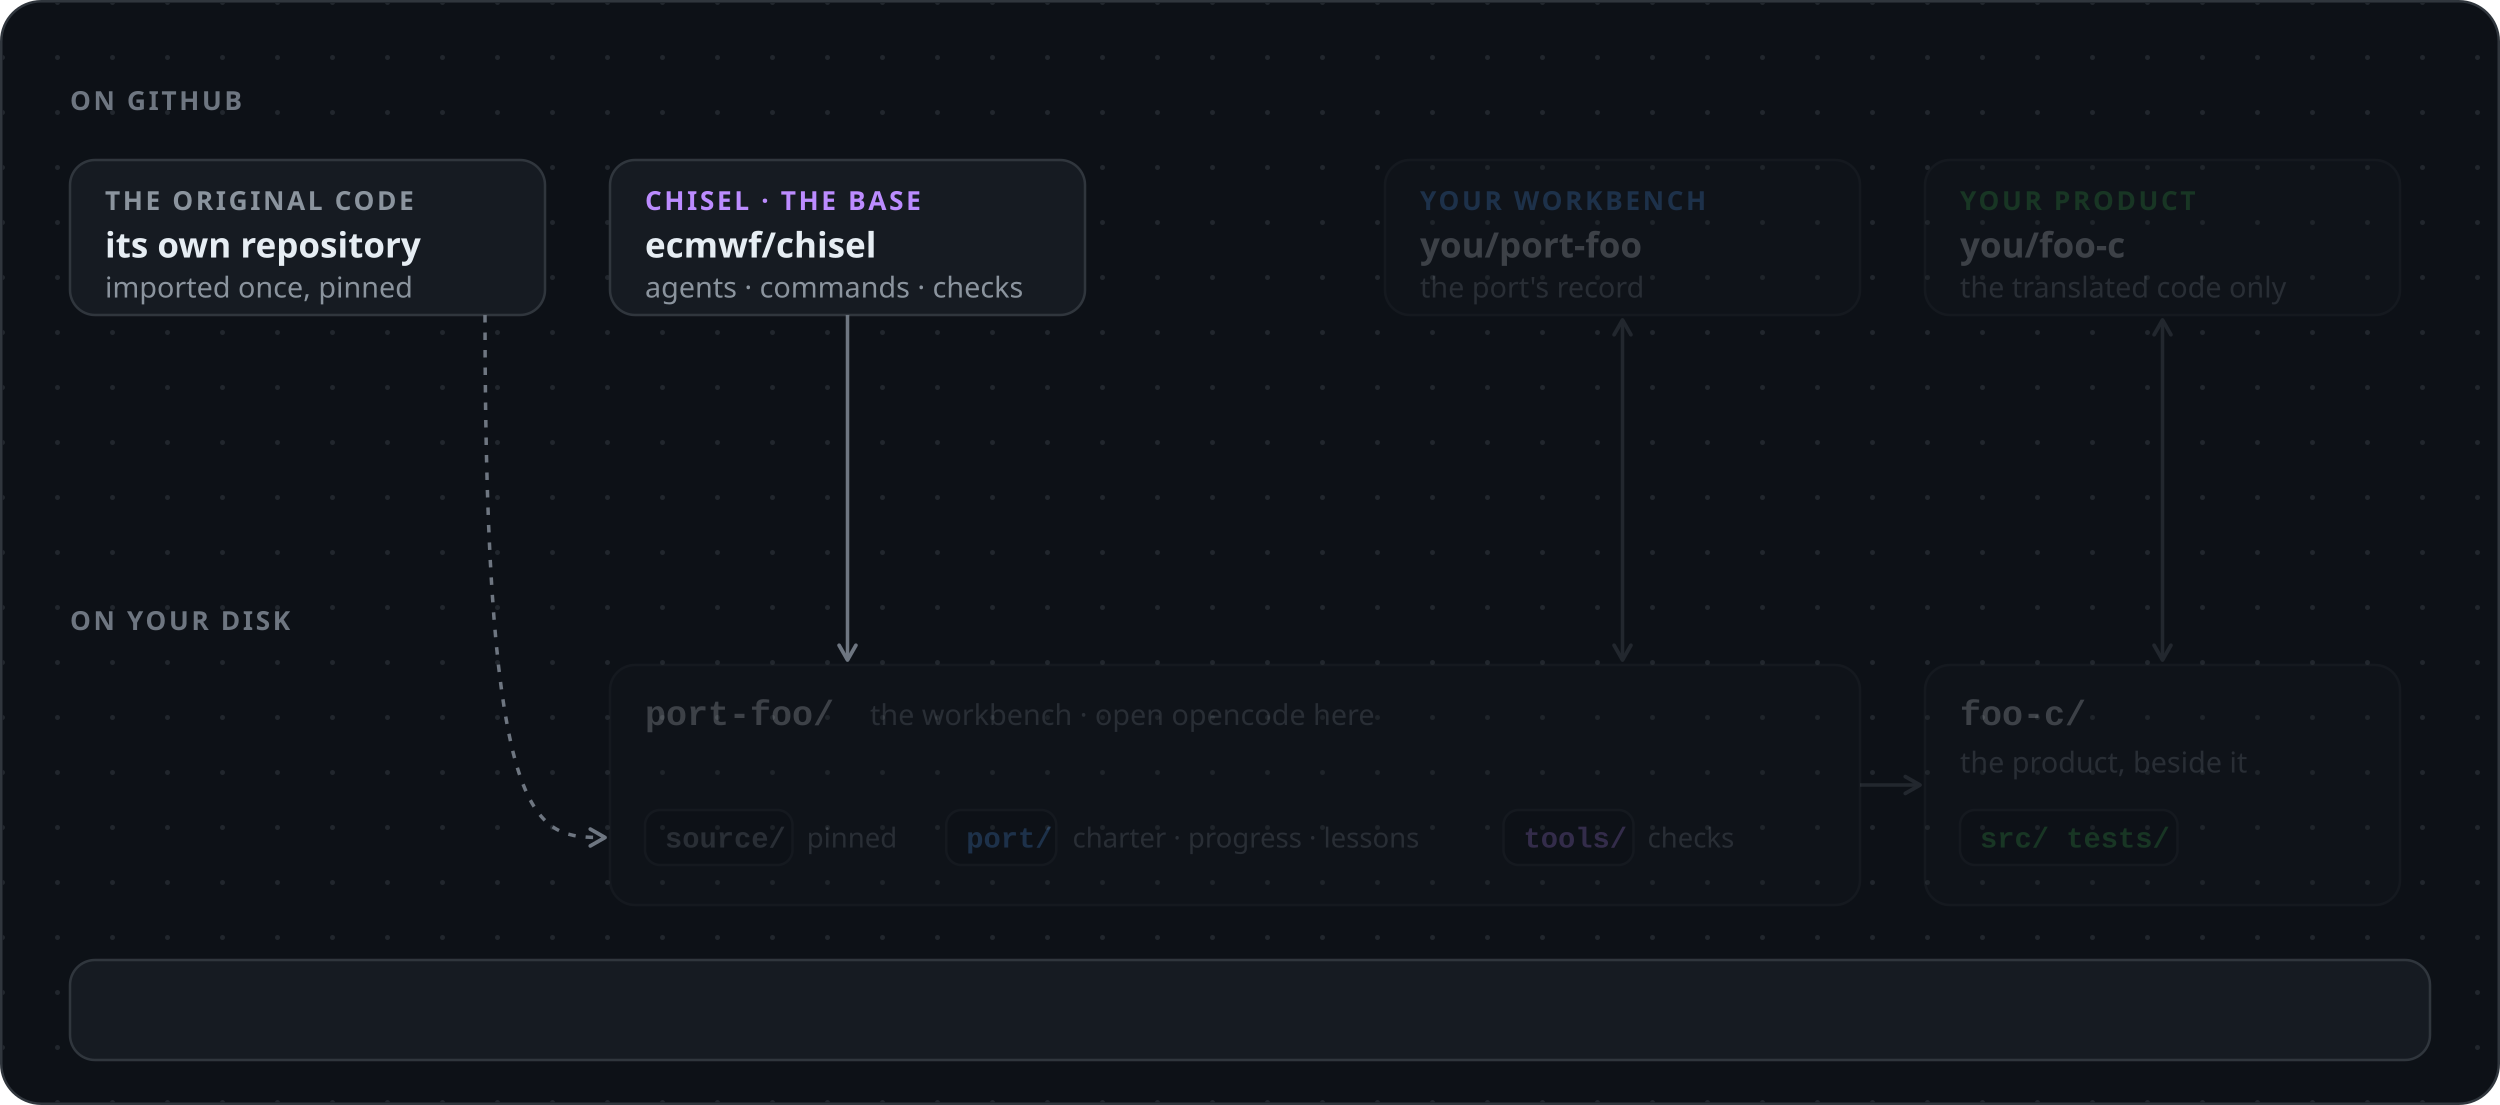
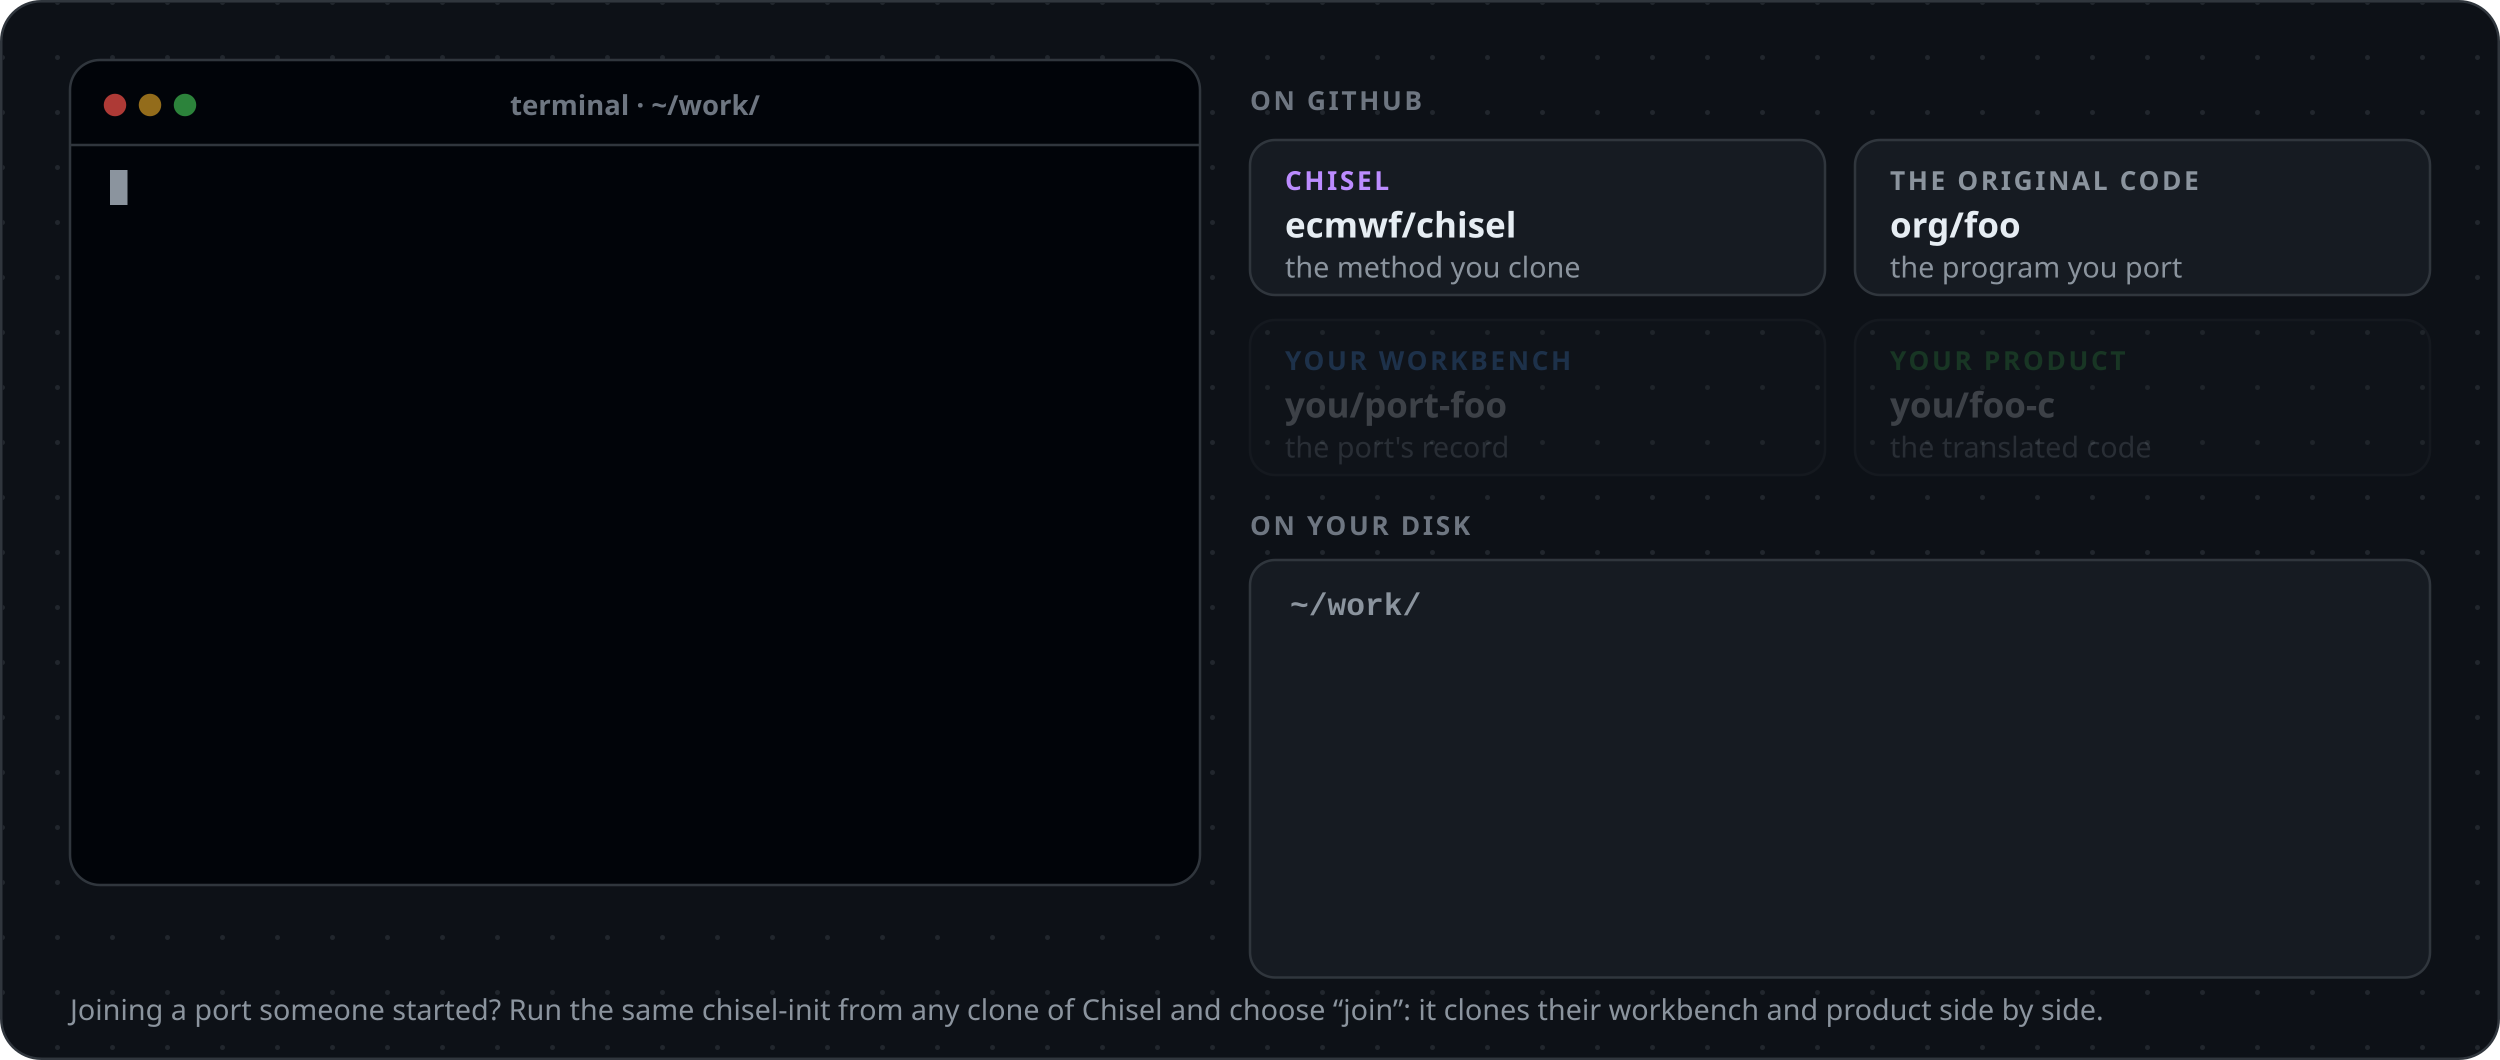
- <svg xmlns="http://www.w3.org/2000/svg" viewBox="0 0 1000 442" width="1000" height="442" role="img" aria-label="Three repositories, two folders: you clone Chisel as your port's folder; chisel-init turns it into your own workbench repository, keeping Chisel as upstream, imports the original code into source/ and creates a separate product repository checked out beside it">
+ <svg xmlns="http://www.w3.org/2000/svg" viewBox="0 0 1000 424" width="1000" height="424" role="img" aria-label="Setting up a port: git clone Chisel as port-foo, then python3 tools/chisel-init.py turns it into your workbench repo, imports the original code into source/foo/, creates your product repo and clones it as foo-c/ beside port-foo/, not inside it, and chooses the models; the first /port-sprint-start commits and pushes the setup">
  <defs>
    <filter id="glow" x="-60%" y="-60%" width="220%" height="220%">
      <feGaussianBlur stdDeviation="3" result="b" />
      <feMerge>
        <feMergeNode in="b" />
        <feMergeNode in="SourceGraphic" />
      </feMerge>
    </filter>
    <pattern id="dots" width="22" height="22" patternUnits="userSpaceOnUse">
      <circle cx="1" cy="1" r="1" fill="#21262d" />
    </pattern>
-     <marker id="tip" viewBox="0 0 10 10" refX="8" refY="5" markerWidth="6" markerHeight="6" orient="auto-start-reverse">
-       <path d="M1 1 L8 5 L1 9" fill="none" stroke="#6e7681" stroke-width="1.8" stroke-linecap="round" stroke-linejoin="round" />
-     </marker>
  </defs>
-   <rect x="0.5" y="0.5" width="999" height="441" rx="16" fill="#0d1117" stroke="#30363d" />
-   <rect x="1" y="1" width="998" height="440" rx="16" fill="url(#dots)" />
-   <text x="28" y="44" font-family="-apple-system, BlinkMacSystemFont, 'Segoe UI', 'Noto Sans', Helvetica, Arial, sans-serif" font-size="10.5" font-weight="700" fill="#6e7681" text-anchor="start" letter-spacing="0.1em">ON GITHUB</text>
-   <text x="28" y="252" font-family="-apple-system, BlinkMacSystemFont, 'Segoe UI', 'Noto Sans', Helvetica, Arial, sans-serif" font-size="10.5" font-weight="700" fill="#6e7681" text-anchor="start" letter-spacing="0.1em">ON YOUR DISK</text>
-   <rect x="28" y="64" width="190" height="62" rx="10" fill="#161b22" stroke="#30363d" />
-   <text x="42" y="84" font-family="-apple-system, BlinkMacSystemFont, 'Segoe UI', 'Noto Sans', Helvetica, Arial, sans-serif" font-size="10.5" font-weight="700" fill="#8b949e" text-anchor="start" letter-spacing="0.1em">THE ORIGINAL CODE</text>
-   <text x="42" y="103" font-family="-apple-system, BlinkMacSystemFont, 'Segoe UI', 'Noto Sans', Helvetica, Arial, sans-serif" font-size="14" font-weight="600" fill="#e6edf3" text-anchor="start">its own repository</text>
-   <text x="42" y="119" font-family="-apple-system, BlinkMacSystemFont, 'Segoe UI', 'Noto Sans', Helvetica, Arial, sans-serif" font-size="11.5" font-weight="400" fill="#8b949e" text-anchor="start">imported once, pinned</text>
-   <rect x="244" y="64" width="190" height="62" rx="10" fill="#161b22" stroke="#30363d" />
-   <text x="258" y="84" font-family="-apple-system, BlinkMacSystemFont, 'Segoe UI', 'Noto Sans', Helvetica, Arial, sans-serif" font-size="10.5" font-weight="700" fill="#bc8cff" text-anchor="start" letter-spacing="0.1em">CHISEL  ·  THE BASE</text>
-   <text x="258" y="103" font-family="-apple-system, BlinkMacSystemFont, 'Segoe UI', 'Noto Sans', Helvetica, Arial, sans-serif" font-size="14" font-weight="600" fill="#e6edf3" text-anchor="start">ecmwf/chisel</text>
-   <text x="258" y="119" font-family="-apple-system, BlinkMacSystemFont, 'Segoe UI', 'Noto Sans', Helvetica, Arial, sans-serif" font-size="11.5" font-weight="400" fill="#8b949e" text-anchor="start">agents · commands · checks</text>
+   <rect x="0.5" y="0.5" width="999" height="423" rx="16" fill="#0d1117" stroke="#30363d" />
+   <rect x="1" y="1" width="998" height="422" rx="16" fill="url(#dots)" />
+   <rect x="28" y="24" width="452" height="330" rx="12" fill="#010409" stroke="#30363d" />
+   <circle cx="46" cy="42" r="4.5" fill="#f85149" opacity="0.7" />
+   <circle cx="60" cy="42" r="4.5" fill="#d29922" opacity="0.7" />
+   <circle cx="74" cy="42" r="4.5" fill="#3fb950" opacity="0.7" />
+   <text x="254" y="46" font-family="-apple-system, BlinkMacSystemFont, 'Segoe UI', 'Noto Sans', Helvetica, Arial, sans-serif" font-size="11" font-weight="600" fill="#6e7681" text-anchor="middle">terminal  ·  ~/work/</text>
+   <line x1="28" y1="58" x2="480" y2="58" stroke="#30363d" />
+   <g opacity="0">
+     <animate attributeName="opacity" dur="19.5s" repeatCount="indefinite" calcMode="linear" keyTimes="0;0.031;0.044;0.944;0.956;1" values="0;0;1;1;0;0" />
+     <text x="44" y="80" font-family="ui-monospace, SFMono-Regular, 'SF Mono', Menlo, Consolas, 'Liberation Mono', 'DejaVu Sans Mono', monospace" font-size="12" font-weight="600" fill="#e6edf3" text-anchor="start" xml:space="preserve">$ git clone https://github.com/ecmwf/chisel.git port-foo</text>
+   </g>
+   <g opacity="0">
+     <animate attributeName="opacity" dur="19.5s" repeatCount="indefinite" calcMode="linear" keyTimes="0;0.133;0.146;0.944;0.956;1" values="0;0;1;1;0;0" />
+     <text x="44" y="103" font-family="ui-monospace, SFMono-Regular, 'SF Mono', Menlo, Consolas, 'Liberation Mono', 'DejaVu Sans Mono', monospace" font-size="12" font-weight="600" fill="#e6edf3" text-anchor="start" xml:space="preserve">$ cd port-foo</text>
+   </g>
+   <g opacity="0">
+     <animate attributeName="opacity" dur="19.5s" repeatCount="indefinite" calcMode="linear" keyTimes="0;0.174;0.187;0.944;0.956;1" values="0;0;1;1;0;0" />
+     <text x="44" y="126" font-family="ui-monospace, SFMono-Regular, 'SF Mono', Menlo, Consolas, 'Liberation Mono', 'DejaVu Sans Mono', monospace" font-size="12" font-weight="600" fill="#e6edf3" text-anchor="start" xml:space="preserve">$ python3 tools/chisel-init.py</text>
+   </g>
+   <g opacity="0">
+     <animate attributeName="opacity" dur="19.5s" repeatCount="indefinite" calcMode="linear" keyTimes="0;0.226;0.238;0.944;0.956;1" values="0;0;1;1;0;0" />
+     <text x="44" y="149" font-family="ui-monospace, SFMono-Regular, 'SF Mono', Menlo, Consolas, 'Liberation Mono', 'DejaVu Sans Mono', monospace" font-size="12" font-weight="500" fill="#58a6ff" text-anchor="start" xml:space="preserve">  ✓ your workbench repo: you/port-foo</text>
+     <text x="466" y="149" font-family="ui-monospace, SFMono-Regular, 'SF Mono', Menlo, Consolas, 'Liberation Mono', 'DejaVu Sans Mono', monospace" font-size="11" font-weight="400" fill="#6e7681" text-anchor="end">new-instance.sh</text>
+   </g>
+   <g opacity="0">
+     <animate attributeName="opacity" dur="19.5s" repeatCount="indefinite" calcMode="linear" keyTimes="0;0.328;0.341;0.944;0.956;1" values="0;0;1;1;0;0" />
+     <text x="44" y="172" font-family="ui-monospace, SFMono-Regular, 'SF Mono', Menlo, Consolas, 'Liberation Mono', 'DejaVu Sans Mono', monospace" font-size="12" font-weight="500" fill="#8b949e" text-anchor="start" xml:space="preserve">  ✓ the original code → source/foo/</text>
+     <text x="466" y="172" font-family="ui-monospace, SFMono-Regular, 'SF Mono', Menlo, Consolas, 'Liberation Mono', 'DejaVu Sans Mono', monospace" font-size="11" font-weight="400" fill="#6e7681" text-anchor="end">import-source.sh</text>
+   </g>
+   <g opacity="0">
+     <animate attributeName="opacity" dur="19.5s" repeatCount="indefinite" calcMode="linear" keyTimes="0;0.431;0.444;0.944;0.956;1" values="0;0;1;1;0;0" />
+     <text x="44" y="195" font-family="ui-monospace, SFMono-Regular, 'SF Mono', Menlo, Consolas, 'Liberation Mono', 'DejaVu Sans Mono', monospace" font-size="12" font-weight="500" fill="#3fb950" text-anchor="start" xml:space="preserve">  ✓ your product repo: you/foo-c</text>
+     <text x="466" y="195" font-family="ui-monospace, SFMono-Regular, 'SF Mono', Menlo, Consolas, 'Liberation Mono', 'DejaVu Sans Mono', monospace" font-size="11" font-weight="400" fill="#6e7681" text-anchor="end">new-product.sh</text>
+   </g>
+   <g opacity="0">
+     <animate attributeName="opacity" dur="19.5s" repeatCount="indefinite" calcMode="linear" keyTimes="0;0.431;0.444;0.944;0.956;1" values="0;0;1;1;0;0" />
+     <text x="44" y="218" font-family="ui-monospace, SFMono-Regular, 'SF Mono', Menlo, Consolas, 'Liberation Mono', 'DejaVu Sans Mono', monospace" font-size="12" font-weight="500" fill="#3fb950" text-anchor="start" xml:space="preserve">    cloned as ../foo-c/, beside port-foo/</text>
+   </g>
+   <g opacity="0">
+     <animate attributeName="opacity" dur="19.5s" repeatCount="indefinite" calcMode="linear" keyTimes="0;0.533;0.546;0.944;0.956;1" values="0;0;1;1;0;0" />
+     <text x="44" y="241" font-family="ui-monospace, SFMono-Regular, 'SF Mono', Menlo, Consolas, 'Liberation Mono', 'DejaVu Sans Mono', monospace" font-size="12" font-weight="500" fill="#8b949e" text-anchor="start" xml:space="preserve">  ✓ a model for each agent</text>
+   </g>
+   <g opacity="0">
+     <animate attributeName="opacity" dur="19.5s" repeatCount="indefinite" calcMode="linear" keyTimes="0;0.605;0.618;0.944;0.956;1" values="0;0;1;1;0;0" />
+     <text x="44" y="264" font-family="ui-monospace, SFMono-Regular, 'SF Mono', Menlo, Consolas, 'Liberation Mono', 'DejaVu Sans Mono', monospace" font-size="12" font-weight="600" fill="#e6edf3" text-anchor="start" xml:space="preserve">$ opencode</text>
+   </g>
+   <g opacity="0">
+     <animate attributeName="opacity" dur="19.5s" repeatCount="indefinite" calcMode="linear" keyTimes="0;0.656;0.669;0.944;0.956;1" values="0;0;1;1;0;0" />
+     <text x="44" y="287" font-family="ui-monospace, SFMono-Regular, 'SF Mono', Menlo, Consolas, 'Liberation Mono', 'DejaVu Sans Mono', monospace" font-size="12" font-weight="600" fill="#f0883e" text-anchor="start" xml:space="preserve">&gt; /port-sprint-start</text>
+   </g>
+   <g opacity="0">
+     <animate attributeName="opacity" dur="19.5s" repeatCount="indefinite" calcMode="linear" keyTimes="0;0.708;0.721;0.944;0.956;1" values="0;0;1;1;0;0" />
+     <text x="44" y="310" font-family="ui-monospace, SFMono-Regular, 'SF Mono', Menlo, Consolas, 'Liberation Mono', 'DejaVu Sans Mono', monospace" font-size="12" font-weight="500" fill="#58a6ff" text-anchor="start" xml:space="preserve">  ✓ commits and pushes the setup to you/port-foo</text>
+   </g>
+   <rect x="44" y="68" width="7" height="14" fill="#8b949e">
+     <animate attributeName="y" dur="19.5s" repeatCount="indefinite" calcMode="discrete" keyTimes="0;0.031;0.133;0.174;0.226;0.328;0.431;0.533;0.605;0.656;0.708;0.964" values="68;91;114;137;160;183;229;252;275;298;321;68" />
+     <animate attributeName="opacity" dur="19.5s" repeatCount="indefinite" calcMode="discrete" keyTimes="0;0.026;0.051;0.077;0.103;0.128;0.154;0.179;0.205;0.231;0.256;0.282;0.308;0.333;0.359;0.385;0.41;0.436;0.462;0.487;0.513;0.538;0.564;0.59;0.615;0.641;0.667;0.692;0.718;0.744;0.769;0.795;0.821;0.846;0.872;0.897;0.923;0.949;0.974" values="1;0;1;0;1;0;1;0;1;0;1;0;1;0;1;0;1;0;1;0;1;0;1;0;1;0;1;0;1;0;1;0;1;0;1;0;1;0;1" />
+   </rect>
+   <text x="500" y="44" font-family="-apple-system, BlinkMacSystemFont, 'Segoe UI', 'Noto Sans', Helvetica, Arial, sans-serif" font-size="10.5" font-weight="700" fill="#6e7681" text-anchor="start" letter-spacing="0.1em">ON GITHUB</text>
+   <rect x="500" y="56" width="230" height="62" rx="10" fill="#161b22" stroke="#30363d" />
+   <text x="514" y="76" font-family="-apple-system, BlinkMacSystemFont, 'Segoe UI', 'Noto Sans', Helvetica, Arial, sans-serif" font-size="10.5" font-weight="700" fill="#bc8cff" text-anchor="start" letter-spacing="0.1em">CHISEL</text>
+   <text x="514" y="95" font-family="-apple-system, BlinkMacSystemFont, 'Segoe UI', 'Noto Sans', Helvetica, Arial, sans-serif" font-size="14" font-weight="600" fill="#e6edf3" text-anchor="start">ecmwf/chisel</text>
+   <text x="514" y="111" font-family="-apple-system, BlinkMacSystemFont, 'Segoe UI', 'Noto Sans', Helvetica, Arial, sans-serif" font-size="11.5" font-weight="400" fill="#8b949e" text-anchor="start">the method you clone</text>
+   <rect x="742" y="56" width="230" height="62" rx="10" fill="#161b22" stroke="#30363d" />
+   <text x="756" y="76" font-family="-apple-system, BlinkMacSystemFont, 'Segoe UI', 'Noto Sans', Helvetica, Arial, sans-serif" font-size="10.5" font-weight="700" fill="#8b949e" text-anchor="start" letter-spacing="0.1em">THE ORIGINAL CODE</text>
+   <text x="756" y="95" font-family="-apple-system, BlinkMacSystemFont, 'Segoe UI', 'Noto Sans', Helvetica, Arial, sans-serif" font-size="14" font-weight="600" fill="#e6edf3" text-anchor="start">org/foo</text>
+   <text x="756" y="111" font-family="-apple-system, BlinkMacSystemFont, 'Segoe UI', 'Noto Sans', Helvetica, Arial, sans-serif" font-size="11.5" font-weight="400" fill="#8b949e" text-anchor="start">the program you port</text>
  <g opacity="0.22">
-     <animate attributeName="opacity" dur="16s" repeatCount="indefinite" calcMode="linear" keyTimes="0;0.263;0.281;0.956;0.981;1" values="0.22;0.22;1;1;0.22;0.22" />
-     <rect x="554" y="64" width="190" height="62" rx="10" fill="#161b22" stroke="#30363d" />
-     <text x="568" y="84" font-family="-apple-system, BlinkMacSystemFont, 'Segoe UI', 'Noto Sans', Helvetica, Arial, sans-serif" font-size="10.5" font-weight="700" fill="#58a6ff" text-anchor="start" letter-spacing="0.1em">YOUR WORKBENCH</text>
-     <text x="568" y="103" font-family="-apple-system, BlinkMacSystemFont, 'Segoe UI', 'Noto Sans', Helvetica, Arial, sans-serif" font-size="14" font-weight="600" fill="#e6edf3" text-anchor="start">you/port-foo</text>
-     <text x="568" y="119" font-family="-apple-system, BlinkMacSystemFont, 'Segoe UI', 'Noto Sans', Helvetica, Arial, sans-serif" font-size="11.5" font-weight="400" fill="#8b949e" text-anchor="start">the port's record</text>
+     <animate attributeName="opacity" dur="19.5s" repeatCount="indefinite" calcMode="linear" keyTimes="0;0.226;0.241;0.944;0.964;1" values="0.22;0.22;1;1;0.22;0.22" />
+     <rect x="500" y="128" width="230" height="62" rx="10" fill="#161b22" stroke="#30363d" />
+     <text x="514" y="148" font-family="-apple-system, BlinkMacSystemFont, 'Segoe UI', 'Noto Sans', Helvetica, Arial, sans-serif" font-size="10.5" font-weight="700" fill="#58a6ff" text-anchor="start" letter-spacing="0.1em">YOUR WORKBENCH</text>
+     <text x="514" y="167" font-family="-apple-system, BlinkMacSystemFont, 'Segoe UI', 'Noto Sans', Helvetica, Arial, sans-serif" font-size="14" font-weight="600" fill="#e6edf3" text-anchor="start">you/port-foo</text>
+     <text x="514" y="183" font-family="-apple-system, BlinkMacSystemFont, 'Segoe UI', 'Noto Sans', Helvetica, Arial, sans-serif" font-size="11.5" font-weight="400" fill="#8b949e" text-anchor="start">the port's record</text>
  </g>
  <g opacity="0.22">
-     <animate attributeName="opacity" dur="16s" repeatCount="indefinite" calcMode="linear" keyTimes="0;0.537;0.556;0.956;0.981;1" values="0.22;0.22;1;1;0.22;0.22" />
-     <rect x="770" y="64" width="190" height="62" rx="10" fill="#161b22" stroke="#30363d" />
-     <text x="784" y="84" font-family="-apple-system, BlinkMacSystemFont, 'Segoe UI', 'Noto Sans', Helvetica, Arial, sans-serif" font-size="10.5" font-weight="700" fill="#3fb950" text-anchor="start" letter-spacing="0.1em">YOUR PRODUCT</text>
-     <text x="784" y="103" font-family="-apple-system, BlinkMacSystemFont, 'Segoe UI', 'Noto Sans', Helvetica, Arial, sans-serif" font-size="14" font-weight="600" fill="#e6edf3" text-anchor="start">you/foo-c</text>
-     <text x="784" y="119" font-family="-apple-system, BlinkMacSystemFont, 'Segoe UI', 'Noto Sans', Helvetica, Arial, sans-serif" font-size="11.5" font-weight="400" fill="#8b949e" text-anchor="start">the translated code only</text>
+     <animate attributeName="opacity" dur="19.5s" repeatCount="indefinite" calcMode="linear" keyTimes="0;0.431;0.446;0.944;0.964;1" values="0.22;0.22;1;1;0.22;0.22" />
+     <rect x="742" y="128" width="230" height="62" rx="10" fill="#161b22" stroke="#30363d" />
+     <text x="756" y="148" font-family="-apple-system, BlinkMacSystemFont, 'Segoe UI', 'Noto Sans', Helvetica, Arial, sans-serif" font-size="10.5" font-weight="700" fill="#3fb950" text-anchor="start" letter-spacing="0.1em">YOUR PRODUCT</text>
+     <text x="756" y="167" font-family="-apple-system, BlinkMacSystemFont, 'Segoe UI', 'Noto Sans', Helvetica, Arial, sans-serif" font-size="14" font-weight="600" fill="#e6edf3" text-anchor="start">you/foo-c</text>
+     <text x="756" y="183" font-family="-apple-system, BlinkMacSystemFont, 'Segoe UI', 'Noto Sans', Helvetica, Arial, sans-serif" font-size="11.5" font-weight="400" fill="#8b949e" text-anchor="start">the translated code</text>
  </g>
-   <g opacity="0.22">
-     <animate attributeName="opacity" dur="16s" repeatCount="indefinite" calcMode="linear" keyTimes="0;0.1;0.119;0.956;0.981;1" values="0.22;0.22;1;1;0.22;0.22" />
-     <rect x="244" y="266" width="500" height="96" rx="10" fill="#161b22" stroke="#30363d" />
-     <text x="258" y="290" font-family="ui-monospace, SFMono-Regular, 'SF Mono', Menlo, Consolas, 'Liberation Mono', 'DejaVu Sans Mono', monospace" font-size="14" font-weight="700" fill="#e6edf3" text-anchor="start">port-foo/</text>
-     <text x="348" y="290" font-family="-apple-system, BlinkMacSystemFont, 'Segoe UI', 'Noto Sans', Helvetica, Arial, sans-serif" font-size="11.5" font-weight="400" fill="#8b949e" text-anchor="start">the workbench  ·  open opencode here</text>
-     <rect x="258" y="324" width="59" height="22" rx="6" fill="#0d1117" stroke="#30363d" />
-     <text x="266" y="339" font-family="ui-monospace, SFMono-Regular, 'SF Mono', Menlo, Consolas, 'Liberation Mono', 'DejaVu Sans Mono', monospace" font-size="11.5" font-weight="700" fill="#8b949e" text-anchor="start">source/</text>
-     <text x="322.7" y="339" font-family="-apple-system, BlinkMacSystemFont, 'Segoe UI', 'Noto Sans', Helvetica, Arial, sans-serif" font-size="11" font-weight="400" fill="#8b949e" text-anchor="start">pinned</text>
-     <rect x="378.5" y="324" width="44" height="22" rx="6" fill="#0d1117" stroke="#30363d" />
-     <text x="386.5" y="339" font-family="ui-monospace, SFMono-Regular, 'SF Mono', Menlo, Consolas, 'Liberation Mono', 'DejaVu Sans Mono', monospace" font-size="11.5" font-weight="700" fill="#58a6ff" text-anchor="start">port/</text>
-     <text x="429" y="339" font-family="-apple-system, BlinkMacSystemFont, 'Segoe UI', 'Noto Sans', Helvetica, Arial, sans-serif" font-size="11" font-weight="400" fill="#8b949e" text-anchor="start">charter · progress · lessons</text>
-     <rect x="601.4" y="324" width="52" height="22" rx="6" fill="#0d1117" stroke="#30363d" />
-     <text x="609.4" y="339" font-family="ui-monospace, SFMono-Regular, 'SF Mono', Menlo, Consolas, 'Liberation Mono', 'DejaVu Sans Mono', monospace" font-size="11.5" font-weight="700" fill="#bc8cff" text-anchor="start">tools/</text>
-     <text x="659" y="339" font-family="-apple-system, BlinkMacSystemFont, 'Segoe UI', 'Noto Sans', Helvetica, Arial, sans-serif" font-size="11" font-weight="400" fill="#8b949e" text-anchor="start">checks</text>
+   <rect x="500" y="128" width="230" height="62" rx="10" fill="#58a6ff" fill-opacity="0.07" stroke="#58a6ff" stroke-width="1.6" filter="url(#glow)" opacity="0">
+     <animate attributeName="opacity" dur="19.5s" repeatCount="indefinite" calcMode="linear" keyTimes="0;0.226;0.238;0.297;0.31;1" values="0;0;1;1;0;0" />
+   </rect>
+   <rect x="742" y="56" width="230" height="62" rx="10" fill="#8b949e" fill-opacity="0.07" stroke="#8b949e" stroke-width="1.6" filter="url(#glow)" opacity="0">
+     <animate attributeName="opacity" dur="19.5s" repeatCount="indefinite" calcMode="linear" keyTimes="0;0.328;0.341;0.4;0.413;1" values="0;0;1;1;0;0" />
+   </rect>
+   <rect x="742" y="128" width="230" height="62" rx="10" fill="#3fb950" fill-opacity="0.07" stroke="#3fb950" stroke-width="1.6" filter="url(#glow)" opacity="0">
+     <animate attributeName="opacity" dur="19.5s" repeatCount="indefinite" calcMode="linear" keyTimes="0;0.431;0.444;0.513;0.526;1" values="0;0;1;1;0;0" />
+   </rect>
+   <rect x="500" y="128" width="230" height="62" rx="10" fill="#58a6ff" fill-opacity="0.07" stroke="#58a6ff" stroke-width="1.6" filter="url(#glow)" opacity="0">
+     <animate attributeName="opacity" dur="19.5s" repeatCount="indefinite" calcMode="linear" keyTimes="0;0.708;0.721;0.79;0.803;1" values="0;0;1;1;0;0" />
+   </rect>
+   <g opacity="0">
+     <animate attributeName="opacity" dur="19.5s" repeatCount="indefinite" calcMode="linear" keyTimes="0;0.708;0.721;0.944;0.956;1" values="0;0;1;1;0;0" />
+     <rect x="609.6" y="152" width="108" height="20" rx="10" fill="#0d1117" stroke="#58a6ff" />
+     <text x="663.8" y="166" font-family="-apple-system, BlinkMacSystemFont, 'Segoe UI', 'Noto Sans', Helvetica, Arial, sans-serif" font-size="11" font-weight="700" fill="#58a6ff" text-anchor="middle">✓ setup pushed</text>
  </g>
-   <g opacity="0.22">
-     <animate attributeName="opacity" dur="16s" repeatCount="indefinite" calcMode="linear" keyTimes="0;0.613;0.631;0.956;0.981;1" values="0.22;0.22;1;1;0.22;0.22" />
-     <rect x="770" y="266" width="190" height="96" rx="10" fill="#161b22" stroke="#30363d" />
-     <text x="784" y="290" font-family="ui-monospace, SFMono-Regular, 'SF Mono', Menlo, Consolas, 'Liberation Mono', 'DejaVu Sans Mono', monospace" font-size="14" font-weight="700" fill="#e6edf3" text-anchor="start">foo-c/</text>
-     <text x="784" y="309" font-family="-apple-system, BlinkMacSystemFont, 'Segoe UI', 'Noto Sans', Helvetica, Arial, sans-serif" font-size="11.5" font-weight="400" fill="#8b949e" text-anchor="start">the product, beside it</text>
-     <rect x="784" y="324" width="87" height="22" rx="6" fill="#0d1117" stroke="#30363d" />
-     <text x="792" y="339" font-family="ui-monospace, SFMono-Regular, 'SF Mono', Menlo, Consolas, 'Liberation Mono', 'DejaVu Sans Mono', monospace" font-size="11.5" font-weight="700" fill="#3fb950" text-anchor="start">src/ tests/</text>
-     <text x="877.1" y="339" font-family="-apple-system, BlinkMacSystemFont, 'Segoe UI', 'Noto Sans', Helvetica, Arial, sans-serif" font-size="11" font-weight="400" fill="#8b949e" text-anchor="start" />
-   </g>
-   <path d="M339 126 L339 264" fill="none" stroke="#6e7681" stroke-width="1.4" marker-end="url(#tip)" />
+   <text x="500" y="214" font-family="-apple-system, BlinkMacSystemFont, 'Segoe UI', 'Noto Sans', Helvetica, Arial, sans-serif" font-size="10.5" font-weight="700" fill="#6e7681" text-anchor="start" letter-spacing="0.1em">ON YOUR DISK</text>
+   <rect x="500" y="224" width="472" height="167" rx="10" fill="#161b22" stroke="#30363d" />
+   <text x="516" y="246" font-family="ui-monospace, SFMono-Regular, 'SF Mono', Menlo, Consolas, 'Liberation Mono', 'DejaVu Sans Mono', monospace" font-size="12.5" font-weight="600" fill="#8b949e" text-anchor="start" xml:space="preserve">~/work/</text>
  <g opacity="0">
-     <animate attributeName="opacity" dur="16s" repeatCount="indefinite" calcMode="linear" keyTimes="0;0.037;0.053;0.225;0.241;1" values="0;0;1;1;0;0" />
-     <text x="347" y="198" font-family="ui-monospace, SFMono-Regular, 'SF Mono', Menlo, Consolas, 'Liberation Mono', 'DejaVu Sans Mono', monospace" font-size="11.5" font-weight="600" fill="#8b949e" text-anchor="start">git clone</text>
+     <animate attributeName="opacity" dur="19.5s" repeatCount="indefinite" calcMode="linear" keyTimes="0;0.072;0.085;0.944;0.956;1" values="0;0;1;1;0;0" />
+     <text x="516" y="267" font-family="ui-monospace, SFMono-Regular, 'SF Mono', Menlo, Consolas, 'Liberation Mono', 'DejaVu Sans Mono', monospace" font-size="12.5" font-weight="700" fill="#e6edf3" text-anchor="start" xml:space="preserve">├── port-foo/</text>
  </g>
  <g opacity="0">
-     <animate attributeName="opacity" dur="16s" repeatCount="indefinite" calcMode="linear" keyTimes="0;0.237;0.253;0.956;0.972;1" values="0;0;1;1;0;0" />
-     <text x="347" y="198" font-family="ui-monospace, SFMono-Regular, 'SF Mono', Menlo, Consolas, 'Liberation Mono', 'DejaVu Sans Mono', monospace" font-size="11.5" font-weight="600" fill="#bc8cff" text-anchor="start">upstream</text>
+     <animate attributeName="opacity" dur="19.5s" repeatCount="indefinite" calcMode="linear" keyTimes="0;0.072;0.085;0.226;0.238;1" values="0;0;1;1;0;0" />
+     <text x="672" y="267" font-family="-apple-system, BlinkMacSystemFont, 'Segoe UI', 'Noto Sans', Helvetica, Arial, sans-serif" font-size="11.5" font-weight="400" fill="#bc8cff" text-anchor="start">a copy of Chisel · origin ecmwf/chisel</text>
  </g>
  <g opacity="0">
-     <animate attributeName="opacity" dur="16s" repeatCount="indefinite" calcMode="linear" keyTimes="0;0.237;0.253;0.956;0.972;1" values="0;0;1;1;0;0" />
-     <text x="347" y="214" font-family="-apple-system, BlinkMacSystemFont, 'Segoe UI', 'Noto Sans', Helvetica, Arial, sans-serif" font-size="10.5" font-weight="400" fill="#6e7681" text-anchor="start">updates come from here</text>
-   </g>
-   <g opacity="0.22">
-     <animate attributeName="opacity" dur="16s" repeatCount="indefinite" calcMode="linear" keyTimes="0;0.263;0.281;0.956;0.981;1" values="0.22;0.22;1;1;0.22;0.22" />
-     <path d="M649.0 264 L649.0 128" fill="none" stroke="#6e7681" stroke-width="1.4" marker-end="url(#tip)" marker-start="url(#tip)" />
+     <animate attributeName="opacity" dur="19.5s" repeatCount="indefinite" calcMode="linear" keyTimes="0;0.226;0.238;0.944;0.956;1" values="0;0;1;1;0;0" />
+     <text x="672" y="267" font-family="-apple-system, BlinkMacSystemFont, 'Segoe UI', 'Noto Sans', Helvetica, Arial, sans-serif" font-size="11.5" font-weight="400" fill="#58a6ff" text-anchor="start">your workbench · origin you/port-foo</text>
  </g>
  <g opacity="0">
-     <animate attributeName="opacity" dur="16s" repeatCount="indefinite" calcMode="linear" keyTimes="0;0.263;0.278;0.956;0.972;1" values="0;0;1;1;0;0" />
-     <text x="657" y="198" font-family="ui-monospace, SFMono-Regular, 'SF Mono', Menlo, Consolas, 'Liberation Mono', 'DejaVu Sans Mono', monospace" font-size="11.5" font-weight="600" fill="#58a6ff" text-anchor="start">origin</text>
+     <animate attributeName="opacity" dur="19.5s" repeatCount="indefinite" calcMode="linear" keyTimes="0;0.328;0.341;0.944;0.956;1" values="0;0;1;1;0;0" />
+     <text x="516" y="288" font-family="ui-monospace, SFMono-Regular, 'SF Mono', Menlo, Consolas, 'Liberation Mono', 'DejaVu Sans Mono', monospace" font-size="12.5" font-weight="600" fill="#8b949e" text-anchor="start" xml:space="preserve">│   ├── source/foo/</text>
+     <text x="672" y="288" font-family="-apple-system, BlinkMacSystemFont, 'Segoe UI', 'Noto Sans', Helvetica, Arial, sans-serif" font-size="11.5" font-weight="400" fill="#8b949e" text-anchor="start">the original code, pinned</text>
  </g>
  <g opacity="0">
-     <animate attributeName="opacity" dur="16s" repeatCount="indefinite" calcMode="linear" keyTimes="0;0.263;0.278;0.956;0.972;1" values="0;0;1;1;0;0" />
-     <text x="657" y="214" font-family="-apple-system, BlinkMacSystemFont, 'Segoe UI', 'Noto Sans', Helvetica, Arial, sans-serif" font-size="10.5" font-weight="400" fill="#6e7681" text-anchor="start">your repo</text>
-   </g>
-   <g opacity="0.22">
-     <animate attributeName="opacity" dur="16s" repeatCount="indefinite" calcMode="linear" keyTimes="0;0.562;0.581;0.956;0.981;1" values="0.22;0.22;1;1;0.22;0.22" />
-     <path d="M865.0 128 L865.0 264" fill="none" stroke="#6e7681" stroke-width="1.4" marker-end="url(#tip)" marker-start="url(#tip)" />
+     <animate attributeName="opacity" dur="19.5s" repeatCount="indefinite" calcMode="linear" keyTimes="0;0.072;0.085;0.944;0.956;1" values="0;0;1;1;0;0" />
+     <text x="516" y="309" font-family="ui-monospace, SFMono-Regular, 'SF Mono', Menlo, Consolas, 'Liberation Mono', 'DejaVu Sans Mono', monospace" font-size="12.5" font-weight="600" fill="#8b949e" text-anchor="start" xml:space="preserve">│   ├── port/</text>
+     <text x="672" y="309" font-family="-apple-system, BlinkMacSystemFont, 'Segoe UI', 'Noto Sans', Helvetica, Arial, sans-serif" font-size="11.5" font-weight="400" fill="#8b949e" text-anchor="start">charter · progress · lessons</text>
  </g>
  <g opacity="0">
-     <animate attributeName="opacity" dur="16s" repeatCount="indefinite" calcMode="linear" keyTimes="0;0.613;0.628;0.956;0.972;1" values="0;0;1;1;0;0" />
-     <text x="873" y="198" font-family="ui-monospace, SFMono-Regular, 'SF Mono', Menlo, Consolas, 'Liberation Mono', 'DejaVu Sans Mono', monospace" font-size="11.5" font-weight="600" fill="#3fb950" text-anchor="start">origin</text>
+     <animate attributeName="opacity" dur="19.5s" repeatCount="indefinite" calcMode="linear" keyTimes="0;0.072;0.085;0.944;0.956;1" values="0;0;1;1;0;0" />
+     <text x="516" y="330" font-family="ui-monospace, SFMono-Regular, 'SF Mono', Menlo, Consolas, 'Liberation Mono', 'DejaVu Sans Mono', monospace" font-size="12.5" font-weight="600" fill="#8b949e" text-anchor="start" xml:space="preserve">│   └── tools/</text>
+     <text x="672" y="330" font-family="-apple-system, BlinkMacSystemFont, 'Segoe UI', 'Noto Sans', Helvetica, Arial, sans-serif" font-size="11.5" font-weight="400" fill="#8b949e" text-anchor="start">Chisel's checks and scripts</text>
  </g>
  <g opacity="0">
-     <animate attributeName="opacity" dur="16s" repeatCount="indefinite" calcMode="linear" keyTimes="0;0.613;0.628;0.956;0.972;1" values="0;0;1;1;0;0" />
-     <text x="873" y="214" font-family="-apple-system, BlinkMacSystemFont, 'Segoe UI', 'Noto Sans', Helvetica, Arial, sans-serif" font-size="10.5" font-weight="400" fill="#6e7681" text-anchor="start">its own repo</text>
-   </g>
-   <path d="M194 126 C194 335 214 335 242 335" fill="none" stroke="#6e7681" stroke-width="1.4" stroke-dasharray="3 4" marker-end="url(#tip)" />
-   <g opacity="0">
-     <animate attributeName="opacity" dur="16s" repeatCount="indefinite" calcMode="linear" keyTimes="0;0.388;0.403;0.956;0.972;1" values="0;0;1;1;0;0" />
-     <text x="204" y="152" font-family="ui-monospace, SFMono-Regular, 'SF Mono', Menlo, Consolas, 'Liberation Mono', 'DejaVu Sans Mono', monospace" font-size="11.5" font-weight="600" fill="#8b949e" text-anchor="start">imported</text>
-     <text x="204" y="168" font-family="ui-monospace, SFMono-Regular, 'SF Mono', Menlo, Consolas, 'Liberation Mono', 'DejaVu Sans Mono', monospace" font-size="11.5" font-weight="600" fill="#8b949e" text-anchor="start">into source/</text>
-   </g>
-   <g opacity="0.22">
-     <animate attributeName="opacity" dur="16s" repeatCount="indefinite" calcMode="linear" keyTimes="0;0.613;0.631;0.956;0.981;1" values="0.22;0.22;1;1;0.22;0.22" />
-     <path d="M744 314 L768 314" fill="none" stroke="#6e7681" stroke-width="1.4" marker-end="url(#tip)" />
+     <animate attributeName="opacity" dur="19.5s" repeatCount="indefinite" calcMode="linear" keyTimes="0;0.431;0.444;0.944;0.956;1" values="0;0;1;1;0;0" />
+     <text x="516" y="351" font-family="ui-monospace, SFMono-Regular, 'SF Mono', Menlo, Consolas, 'Liberation Mono', 'DejaVu Sans Mono', monospace" font-size="12.5" font-weight="700" fill="#3fb950" text-anchor="start" xml:space="preserve">└── foo-c/</text>
+     <text x="672" y="351" font-family="-apple-system, BlinkMacSystemFont, 'Segoe UI', 'Noto Sans', Helvetica, Arial, sans-serif" font-size="11.5" font-weight="400" fill="#3fb950" text-anchor="start">your product · origin you/foo-c</text>
  </g>
  <g opacity="0">
-     <animate attributeName="opacity" dur="16s" repeatCount="indefinite" calcMode="linear" keyTimes="0;0.675;0.691;0.956;0.972;1" values="0;0;1;1;0;0" />
-     <path d="M436 86 L552 86" fill="none" stroke="#6e7681" stroke-width="1.4" stroke-dasharray="3 4" marker-end="url(#tip)" />
-     <path d="M552 108 L436 108" fill="none" stroke="#6e7681" stroke-width="1.4" stroke-dasharray="3 4" marker-end="url(#tip)" />
-     <text x="494" y="78" font-family="ui-monospace, SFMono-Regular, 'SF Mono', Menlo, Consolas, 'Liberation Mono', 'DejaVu Sans Mono', monospace" font-size="11" font-weight="600" fill="#bc8cff" text-anchor="middle">sync</text>
-     <text x="494" y="124" font-family="ui-monospace, SFMono-Regular, 'SF Mono', Menlo, Consolas, 'Liberation Mono', 'DejaVu Sans Mono', monospace" font-size="11" font-weight="600" fill="#39c5cf" text-anchor="middle">contribute</text>
+     <animate attributeName="opacity" dur="19.5s" repeatCount="indefinite" calcMode="linear" keyTimes="0;0.431;0.444;0.944;0.956;1" values="0;0;1;1;0;0" />
+     <text x="516" y="372" font-family="ui-monospace, SFMono-Regular, 'SF Mono', Menlo, Consolas, 'Liberation Mono', 'DejaVu Sans Mono', monospace" font-size="12.5" font-weight="600" fill="#3fb950" text-anchor="start" xml:space="preserve" />
+     <text x="672" y="372" font-family="-apple-system, BlinkMacSystemFont, 'Segoe UI', 'Noto Sans', Helvetica, Arial, sans-serif" font-size="11.5" font-weight="400" fill="#8b949e" text-anchor="start">beside port-foo/, not inside it</text>
  </g>
-   <g opacity="0">
-     <animate attributeName="opacity" dur="16s" repeatCount="indefinite" calcMode="discrete" keyTimes="0;0.05;0.1" values="0;1;0" />
-     <circle r="5.5" fill="#bc8cff" filter="url(#glow)" />
-     <animateMotion dur="16s" repeatCount="indefinite" calcMode="linear" path="M339 126 L339 264" keyPoints="0;0;1;1" keyTimes="0;0.05;0.1;1" />
-   </g>
-   <rect x="244" y="266" width="500" height="96" rx="10" fill="#58a6ff" fill-opacity="0.07" stroke="#58a6ff" stroke-width="1.6" filter="url(#glow)" opacity="0">
-     <animate attributeName="opacity" dur="16s" repeatCount="indefinite" calcMode="linear" keyTimes="0;0.1;0.116;0.188;0.203;1" values="0;0;1;1;0;0" />
+   <rect x="506" y="252" width="460" height="21" rx="6" fill="#58a6ff" fill-opacity="0.07" stroke="#58a6ff" stroke-width="1.6" filter="url(#glow)" opacity="0">
+     <animate attributeName="opacity" dur="19.5s" repeatCount="indefinite" calcMode="linear" keyTimes="0;0.226;0.238;0.297;0.31;1" values="0;0;1;1;0;0" />
  </rect>
-   <g opacity="0">
-     <animate attributeName="opacity" dur="16s" repeatCount="indefinite" calcMode="discrete" keyTimes="0;0.212;0.263" values="0;1;0" />
-     <circle r="5.5" fill="#58a6ff" filter="url(#glow)" />
-     <animateMotion dur="16s" repeatCount="indefinite" calcMode="linear" path="M649 266 L649 128" keyPoints="0;0;1;1" keyTimes="0;0.212;0.263;1" />
-   </g>
-   <rect x="554" y="64" width="190" height="62" rx="10" fill="#58a6ff" fill-opacity="0.07" stroke="#58a6ff" stroke-width="1.6" filter="url(#glow)" opacity="0">
-     <animate attributeName="opacity" dur="16s" repeatCount="indefinite" calcMode="linear" keyTimes="0;0.263;0.278;0.35;0.366;1" values="0;0;1;1;0;0" />
+   <rect x="506" y="273" width="460" height="21" rx="6" fill="#8b949e" fill-opacity="0.07" stroke="#8b949e" stroke-width="1.6" filter="url(#glow)" opacity="0">
+     <animate attributeName="opacity" dur="19.5s" repeatCount="indefinite" calcMode="linear" keyTimes="0;0.328;0.341;0.4;0.413;1" values="0;0;1;1;0;0" />
  </rect>
-   <g opacity="0">
-     <animate attributeName="opacity" dur="16s" repeatCount="indefinite" calcMode="discrete" keyTimes="0;0.388;0.45" values="0;1;0" />
-     <circle r="5.5" fill="#8b949e" filter="url(#glow)" />
-     <animateMotion dur="16s" repeatCount="indefinite" calcMode="linear" path="M194 126 C194 335 214 335 242 335" keyPoints="0;0;1;1" keyTimes="0;0.388;0.45;1" />
-   </g>
-   <rect x="255" y="321" width="64.7" height="28" rx="8" fill="#8b949e" fill-opacity="0.07" stroke="#8b949e" stroke-width="1.6" filter="url(#glow)" opacity="0">
-     <animate attributeName="opacity" dur="16s" repeatCount="indefinite" calcMode="linear" keyTimes="0;0.45;0.466;0.525;0.541;1" values="0;0;1;1;0;0" />
+   <rect x="506" y="336" width="460" height="42" rx="6" fill="#3fb950" fill-opacity="0.07" stroke="#3fb950" stroke-width="1.6" filter="url(#glow)" opacity="0">
+     <animate attributeName="opacity" dur="19.5s" repeatCount="indefinite" calcMode="linear" keyTimes="0;0.431;0.444;0.513;0.526;1" values="0;0;1;1;0;0" />
  </rect>
-   <rect x="770" y="64" width="190" height="62" rx="10" fill="#3fb950" fill-opacity="0.07" stroke="#3fb950" stroke-width="1.6" filter="url(#glow)" opacity="0">
-     <animate attributeName="opacity" dur="16s" repeatCount="indefinite" calcMode="linear" keyTimes="0;0.537;0.553;0.6;0.616;1" values="0;0;1;1;0;0" />
-   </rect>
-   <g opacity="0">
-     <animate attributeName="opacity" dur="16s" repeatCount="indefinite" calcMode="discrete" keyTimes="0;0.562;0.613" values="0;1;0" />
-     <circle r="5.5" fill="#3fb950" filter="url(#glow)" />
-     <animateMotion dur="16s" repeatCount="indefinite" calcMode="linear" path="M865 126 L865 264" keyPoints="0;0;1;1" keyTimes="0;0.562;0.613;1" />
-   </g>
-   <rect x="770" y="266" width="190" height="96" rx="10" fill="#3fb950" fill-opacity="0.07" stroke="#3fb950" stroke-width="1.6" filter="url(#glow)" opacity="0">
-     <animate attributeName="opacity" dur="16s" repeatCount="indefinite" calcMode="linear" keyTimes="0;0.613;0.628;0.675;0.691;1" values="0;0;1;1;0;0" />
-   </rect>
-   <g opacity="0">
-     <animate attributeName="opacity" dur="16s" repeatCount="indefinite" calcMode="discrete" keyTimes="0;0.688;0.725" values="0;1;0" />
-     <circle r="5.5" fill="#3fb950" filter="url(#glow)" />
-     <animateMotion dur="16s" repeatCount="indefinite" calcMode="linear" path="M744 314 L768 314" keyPoints="0;0;1;1" keyTimes="0;0.688;0.725;1" />
-   </g>
-   <g opacity="0">
-     <animate attributeName="opacity" dur="16s" repeatCount="indefinite" calcMode="discrete" keyTimes="0;0.731;0.769" values="0;1;0" />
-     <circle r="5.5" fill="#3fb950" filter="url(#glow)" />
-     <animateMotion dur="16s" repeatCount="indefinite" calcMode="linear" path="M865 266 L865 128" keyPoints="0;0;1;1" keyTimes="0;0.731;0.769;1" />
-   </g>
-   <g opacity="0">
-     <animate attributeName="opacity" dur="16s" repeatCount="indefinite" calcMode="discrete" keyTimes="0;0.787;0.838" values="0;1;0" />
-     <circle r="5.5" fill="#bc8cff" filter="url(#glow)" />
-     <animateMotion dur="16s" repeatCount="indefinite" calcMode="linear" path="M436 86 L552 86" keyPoints="0;0;1;1" keyTimes="0;0.787;0.838;1" />
-   </g>
-   <g opacity="0">
-     <animate attributeName="opacity" dur="16s" repeatCount="indefinite" calcMode="discrete" keyTimes="0;0.856;0.906" values="0;1;0" />
-     <circle r="5.5" fill="#39c5cf" filter="url(#glow)" />
-     <animateMotion dur="16s" repeatCount="indefinite" calcMode="linear" path="M552 108 L436 108" keyPoints="0;0;1;1" keyTimes="0;0.856;0.906;1" />
-   </g>
-   <rect x="28" y="384" width="944" height="40" rx="10" fill="#161b22" stroke="#30363d" />
-   <g opacity="0">
-     <animate attributeName="opacity" dur="16s" repeatCount="indefinite" calcMode="linear" keyTimes="0;0.019;0.031;0.184;0.197;1" values="0;0;1;1;0;0" />
-     <circle cx="52" cy="404" r="10" fill="#f0883e" />
-     <text x="52" y="408.5" font-family="-apple-system, BlinkMacSystemFont, 'Segoe UI', 'Noto Sans', Helvetica, Arial, sans-serif" font-size="11.5" font-weight="800" fill="#0d1117" text-anchor="middle">1</text>
-     <text x="72" y="409" font-family="ui-monospace, SFMono-Regular, 'SF Mono', Menlo, Consolas, 'Liberation Mono', 'DejaVu Sans Mono', monospace" font-size="12.5" font-weight="500" fill="#e6edf3" text-anchor="start">git clone https://github.com/ecmwf/chisel.git port-foo</text>
-   </g>
-   <g opacity="0">
-     <animate attributeName="opacity" dur="16s" repeatCount="indefinite" calcMode="linear" keyTimes="0;0.2;0.212;0.347;0.359;1" values="0;0;1;1;0;0" />
-     <circle cx="52" cy="404" r="10" fill="#f0883e" />
-     <text x="52" y="408.5" font-family="-apple-system, BlinkMacSystemFont, 'Segoe UI', 'Noto Sans', Helvetica, Arial, sans-serif" font-size="11.5" font-weight="800" fill="#0d1117" text-anchor="middle">2</text>
-     <text x="72" y="409" font-family="-apple-system, BlinkMacSystemFont, 'Segoe UI', 'Noto Sans', Helvetica, Arial, sans-serif" font-size="12.5" font-weight="500" fill="#e6edf3" text-anchor="start">chisel-init turns the clone into your workbench repo; Chisel stays as upstream</text>
-   </g>
-   <g opacity="0">
-     <animate attributeName="opacity" dur="16s" repeatCount="indefinite" calcMode="linear" keyTimes="0;0.362;0.375;0.509;0.522;1" values="0;0;1;1;0;0" />
-     <circle cx="52" cy="404" r="10" fill="#f0883e" />
-     <text x="52" y="408.5" font-family="-apple-system, BlinkMacSystemFont, 'Segoe UI', 'Noto Sans', Helvetica, Arial, sans-serif" font-size="11.5" font-weight="800" fill="#0d1117" text-anchor="middle">3</text>
-     <text x="72" y="409" font-family="-apple-system, BlinkMacSystemFont, 'Segoe UI', 'Noto Sans', Helvetica, Arial, sans-serif" font-size="12.5" font-weight="500" fill="#e6edf3" text-anchor="start">it imports the original code into source/, pinned to one commit</text>
-   </g>
-   <g opacity="0">
-     <animate attributeName="opacity" dur="16s" repeatCount="indefinite" calcMode="linear" keyTimes="0;0.525;0.537;0.659;0.672;1" values="0;0;1;1;0;0" />
-     <circle cx="52" cy="404" r="10" fill="#f0883e" />
-     <text x="52" y="408.5" font-family="-apple-system, BlinkMacSystemFont, 'Segoe UI', 'Noto Sans', Helvetica, Arial, sans-serif" font-size="11.5" font-weight="800" fill="#0d1117" text-anchor="middle">4</text>
-     <text x="72" y="409" font-family="-apple-system, BlinkMacSystemFont, 'Segoe UI', 'Noto Sans', Helvetica, Arial, sans-serif" font-size="12.5" font-weight="500" fill="#e6edf3" text-anchor="start">it creates your product repo and checks it out beside the workbench</text>
-   </g>
-   <g opacity="0">
-     <animate attributeName="opacity" dur="16s" repeatCount="indefinite" calcMode="linear" keyTimes="0;0.675;0.688;0.941;0.953;1" values="0;0;1;1;0;0" />
-     <circle cx="52" cy="404" r="10" fill="#f0883e" />
-     <text x="52" y="408.5" font-family="-apple-system, BlinkMacSystemFont, 'Segoe UI', 'Noto Sans', Helvetica, Arial, sans-serif" font-size="11.5" font-weight="800" fill="#0d1117" text-anchor="middle">→</text>
-     <text x="72" y="409" font-family="-apple-system, BlinkMacSystemFont, 'Segoe UI', 'Noto Sans', Helvetica, Arial, sans-serif" font-size="12.5" font-weight="500" fill="#e6edf3" text-anchor="start">then: reviewed code lands in foo-c/ · /port-sync-with-base brings Chisel's updates · /port-contribute-to-base sends improvements back</text>
-   </g>
+   <text x="28" y="408" font-family="-apple-system, BlinkMacSystemFont, 'Segoe UI', 'Noto Sans', Helvetica, Arial, sans-serif" font-size="11.5" font-weight="400" fill="#8b949e" text-anchor="start">Joining a port someone started? Run the same chisel-init from any clone of Chisel and choose “join”: it clones their workbench and product side by side.</text>
</svg>
